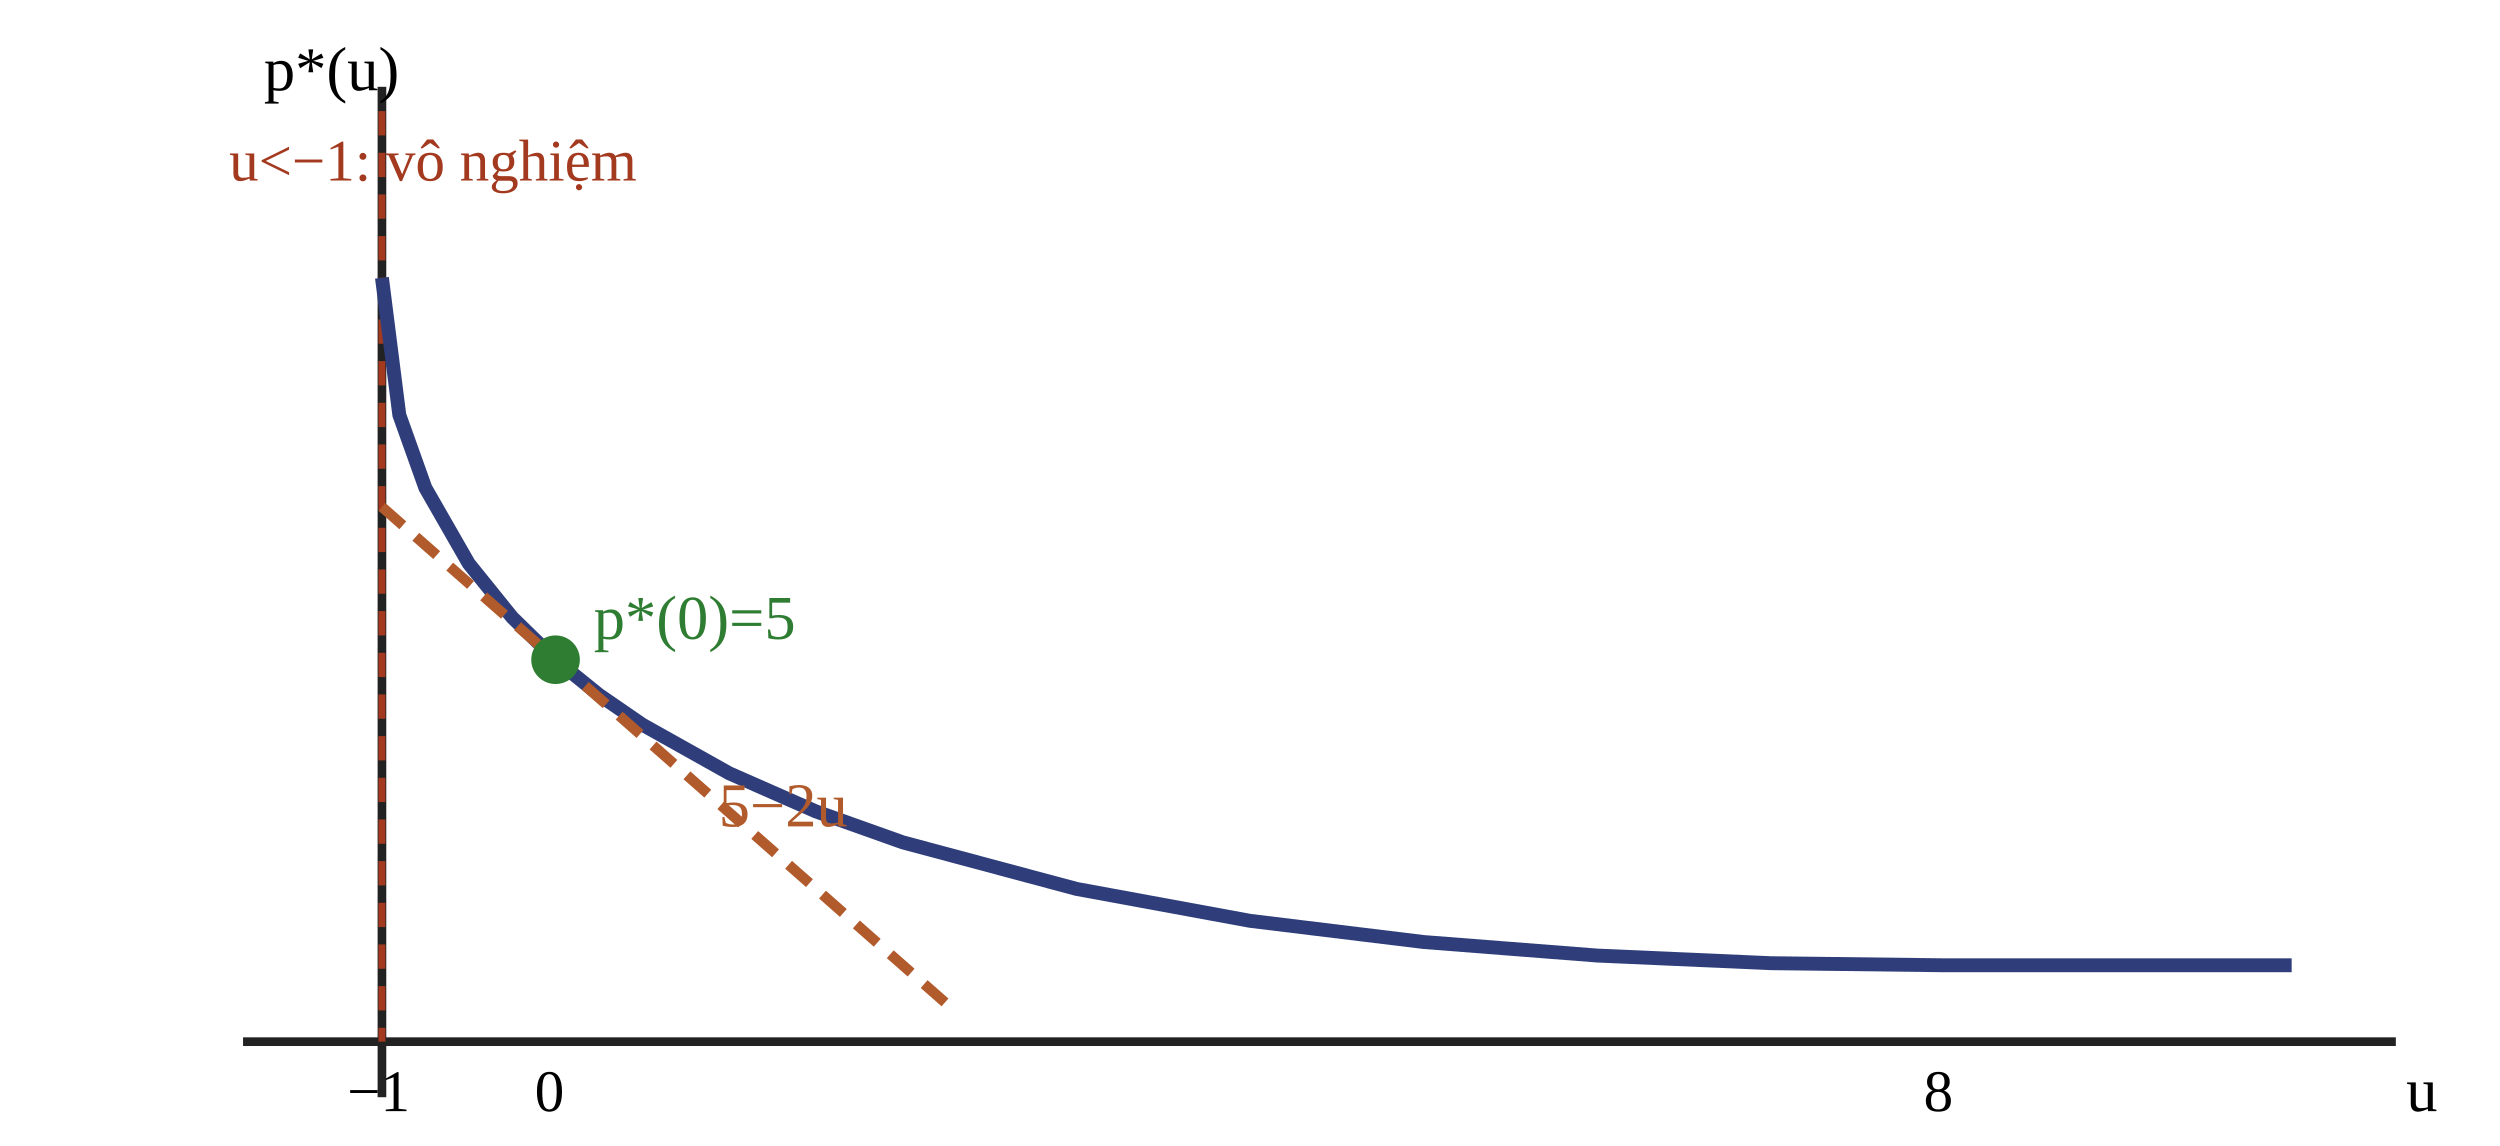
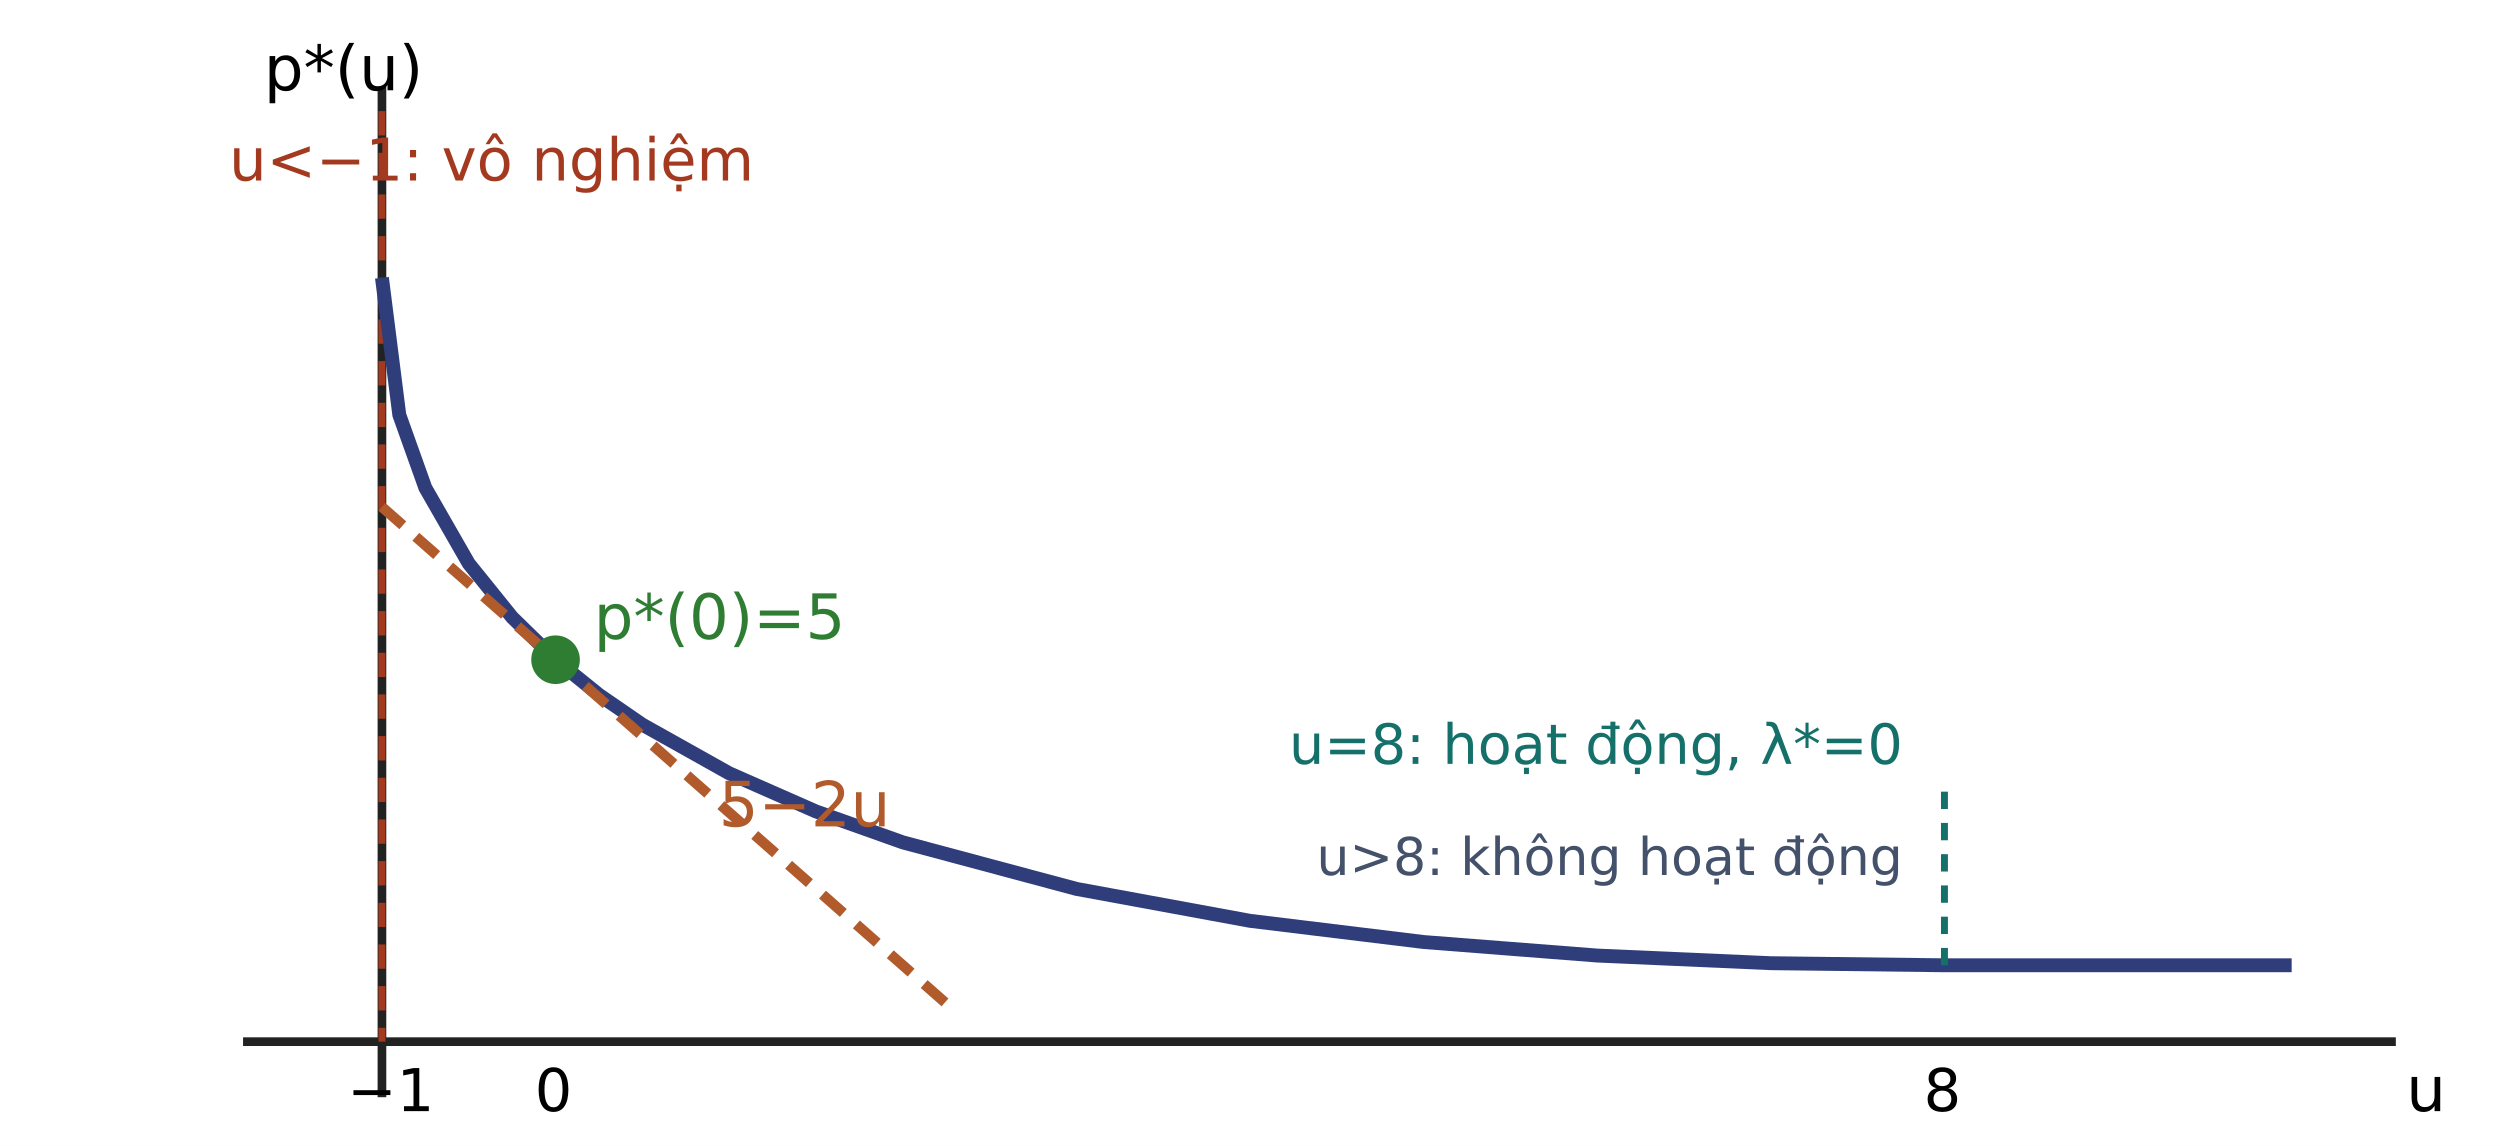
- <svg xmlns="http://www.w3.org/2000/svg" viewBox="0 0 720 330" role="img" aria-labelledby="title desc">
+ <svg xmlns="http://www.w3.org/2000/svg" viewBox="0 0 720 330" role="img" aria-labelledby="title desc" font-family="DejaVu Sans">
  <rect width="720" height="330" fill="#fff" />
  <path d="M70 300H690M110 316V25" stroke="#222" stroke-width="2.5" fill="none" />
  <line x1="110" y1="32" x2="110" y2="300" stroke="#a33a1f" stroke-width="2" stroke-dasharray="7 5" />
  <polyline points="110,80 115,119.5 122.5,140.5 135,162.3 147.5,177.8 160,190 172.5,200.1 185,208.7 210,222.7 235,233.7 260,242.6 310,256 360,265.2 410,271.3 460,275.2 510,277.4 560,278 610,278 660,278" fill="none" stroke="#2f3e7a" stroke-width="4" />
  <line x1="110" y1="146" x2="272.5" y2="289" stroke="#b15a2b" stroke-width="3" stroke-dasharray="8 5" />
  <circle cx="160" cy="190" r="7" fill="#2e7d32" />
  <text x="171" y="184" font-size="18" fill="#2e7d32">p*(0)=5</text>
  <text x="207" y="238" font-size="18" fill="#b15a2b">5−2u</text>
+   <line x1="560" y1="278" x2="560" y2="228" stroke="#16706a" stroke-width="2" stroke-dasharray="5 4" />
+   <text x="548" y="220" text-anchor="end" font-size="16" fill="#16706a">u=8: hoạt động, λ*=0</text>
+   <text x="548" y="252" text-anchor="end" font-size="15" fill="#44516a">u&gt;8: không hoạt động</text>
  <text x="66" y="52" font-size="17" fill="#a33a1f">u&lt;−1: vô nghiệm</text>
  <text x="100" y="320" font-size="17">−1</text>
  <text x="154" y="320" font-size="17">0</text>
  <text x="554" y="320" font-size="17">8</text>
  <text x="693" y="320" font-size="18">u</text>
  <text x="76" y="26" font-size="18">p*(u)</text>
</svg>
